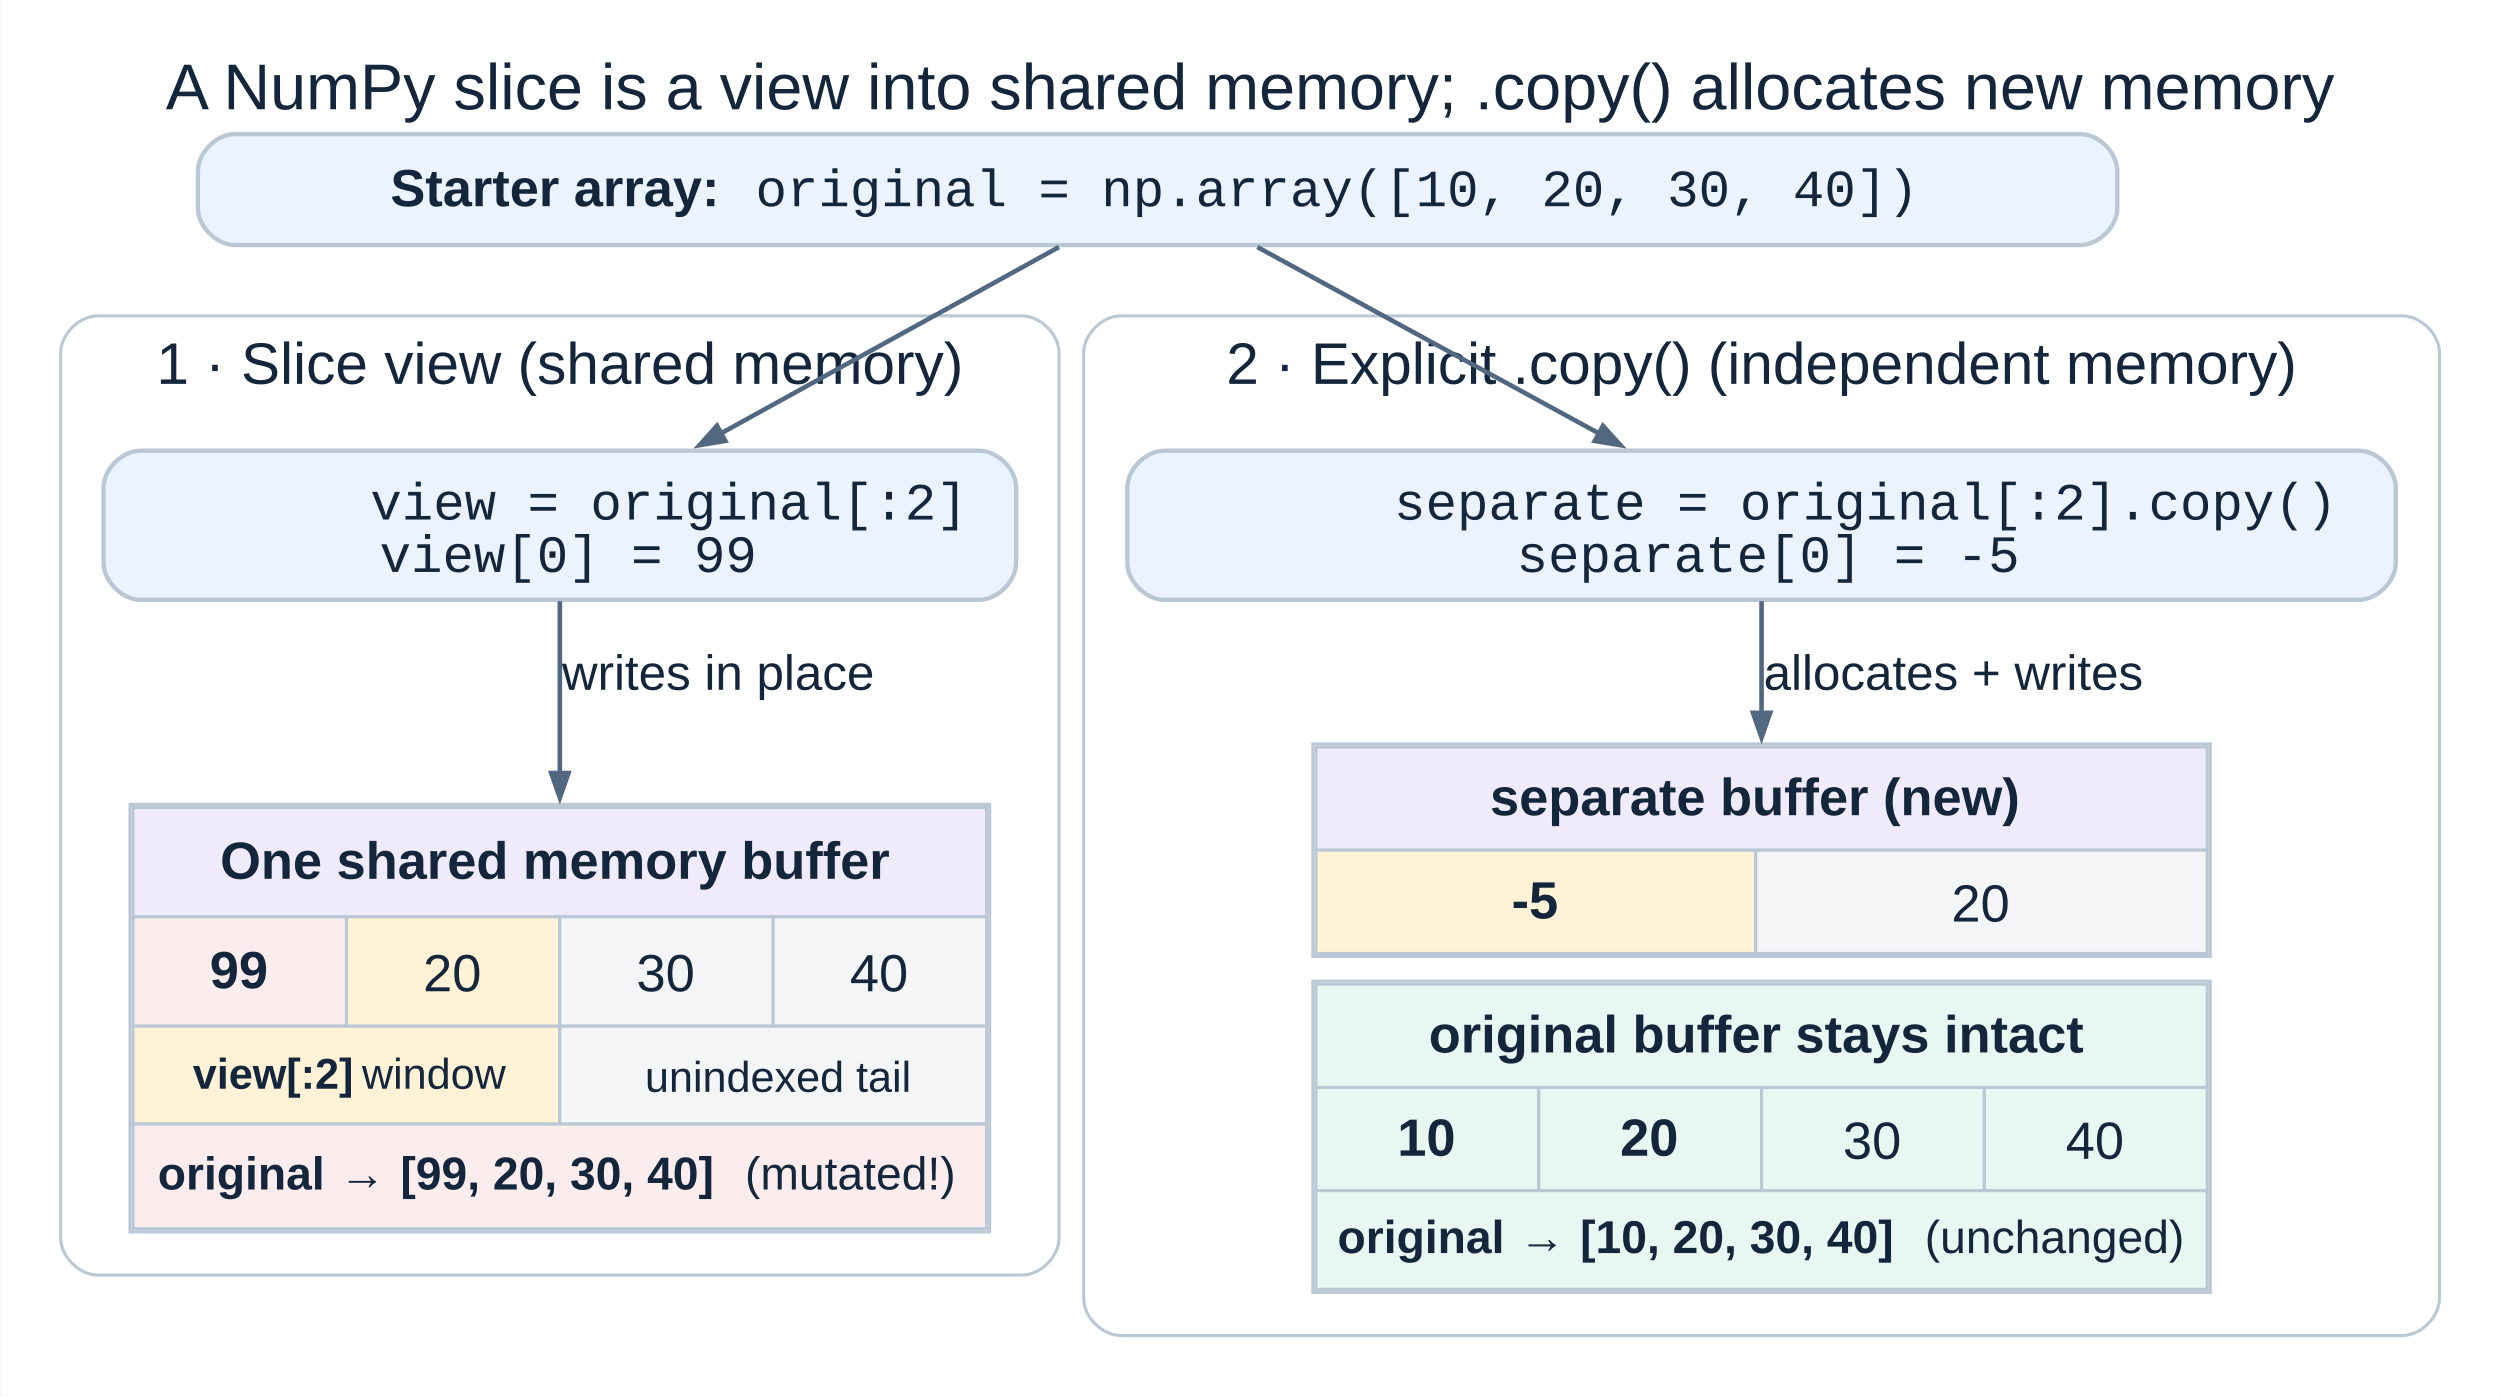
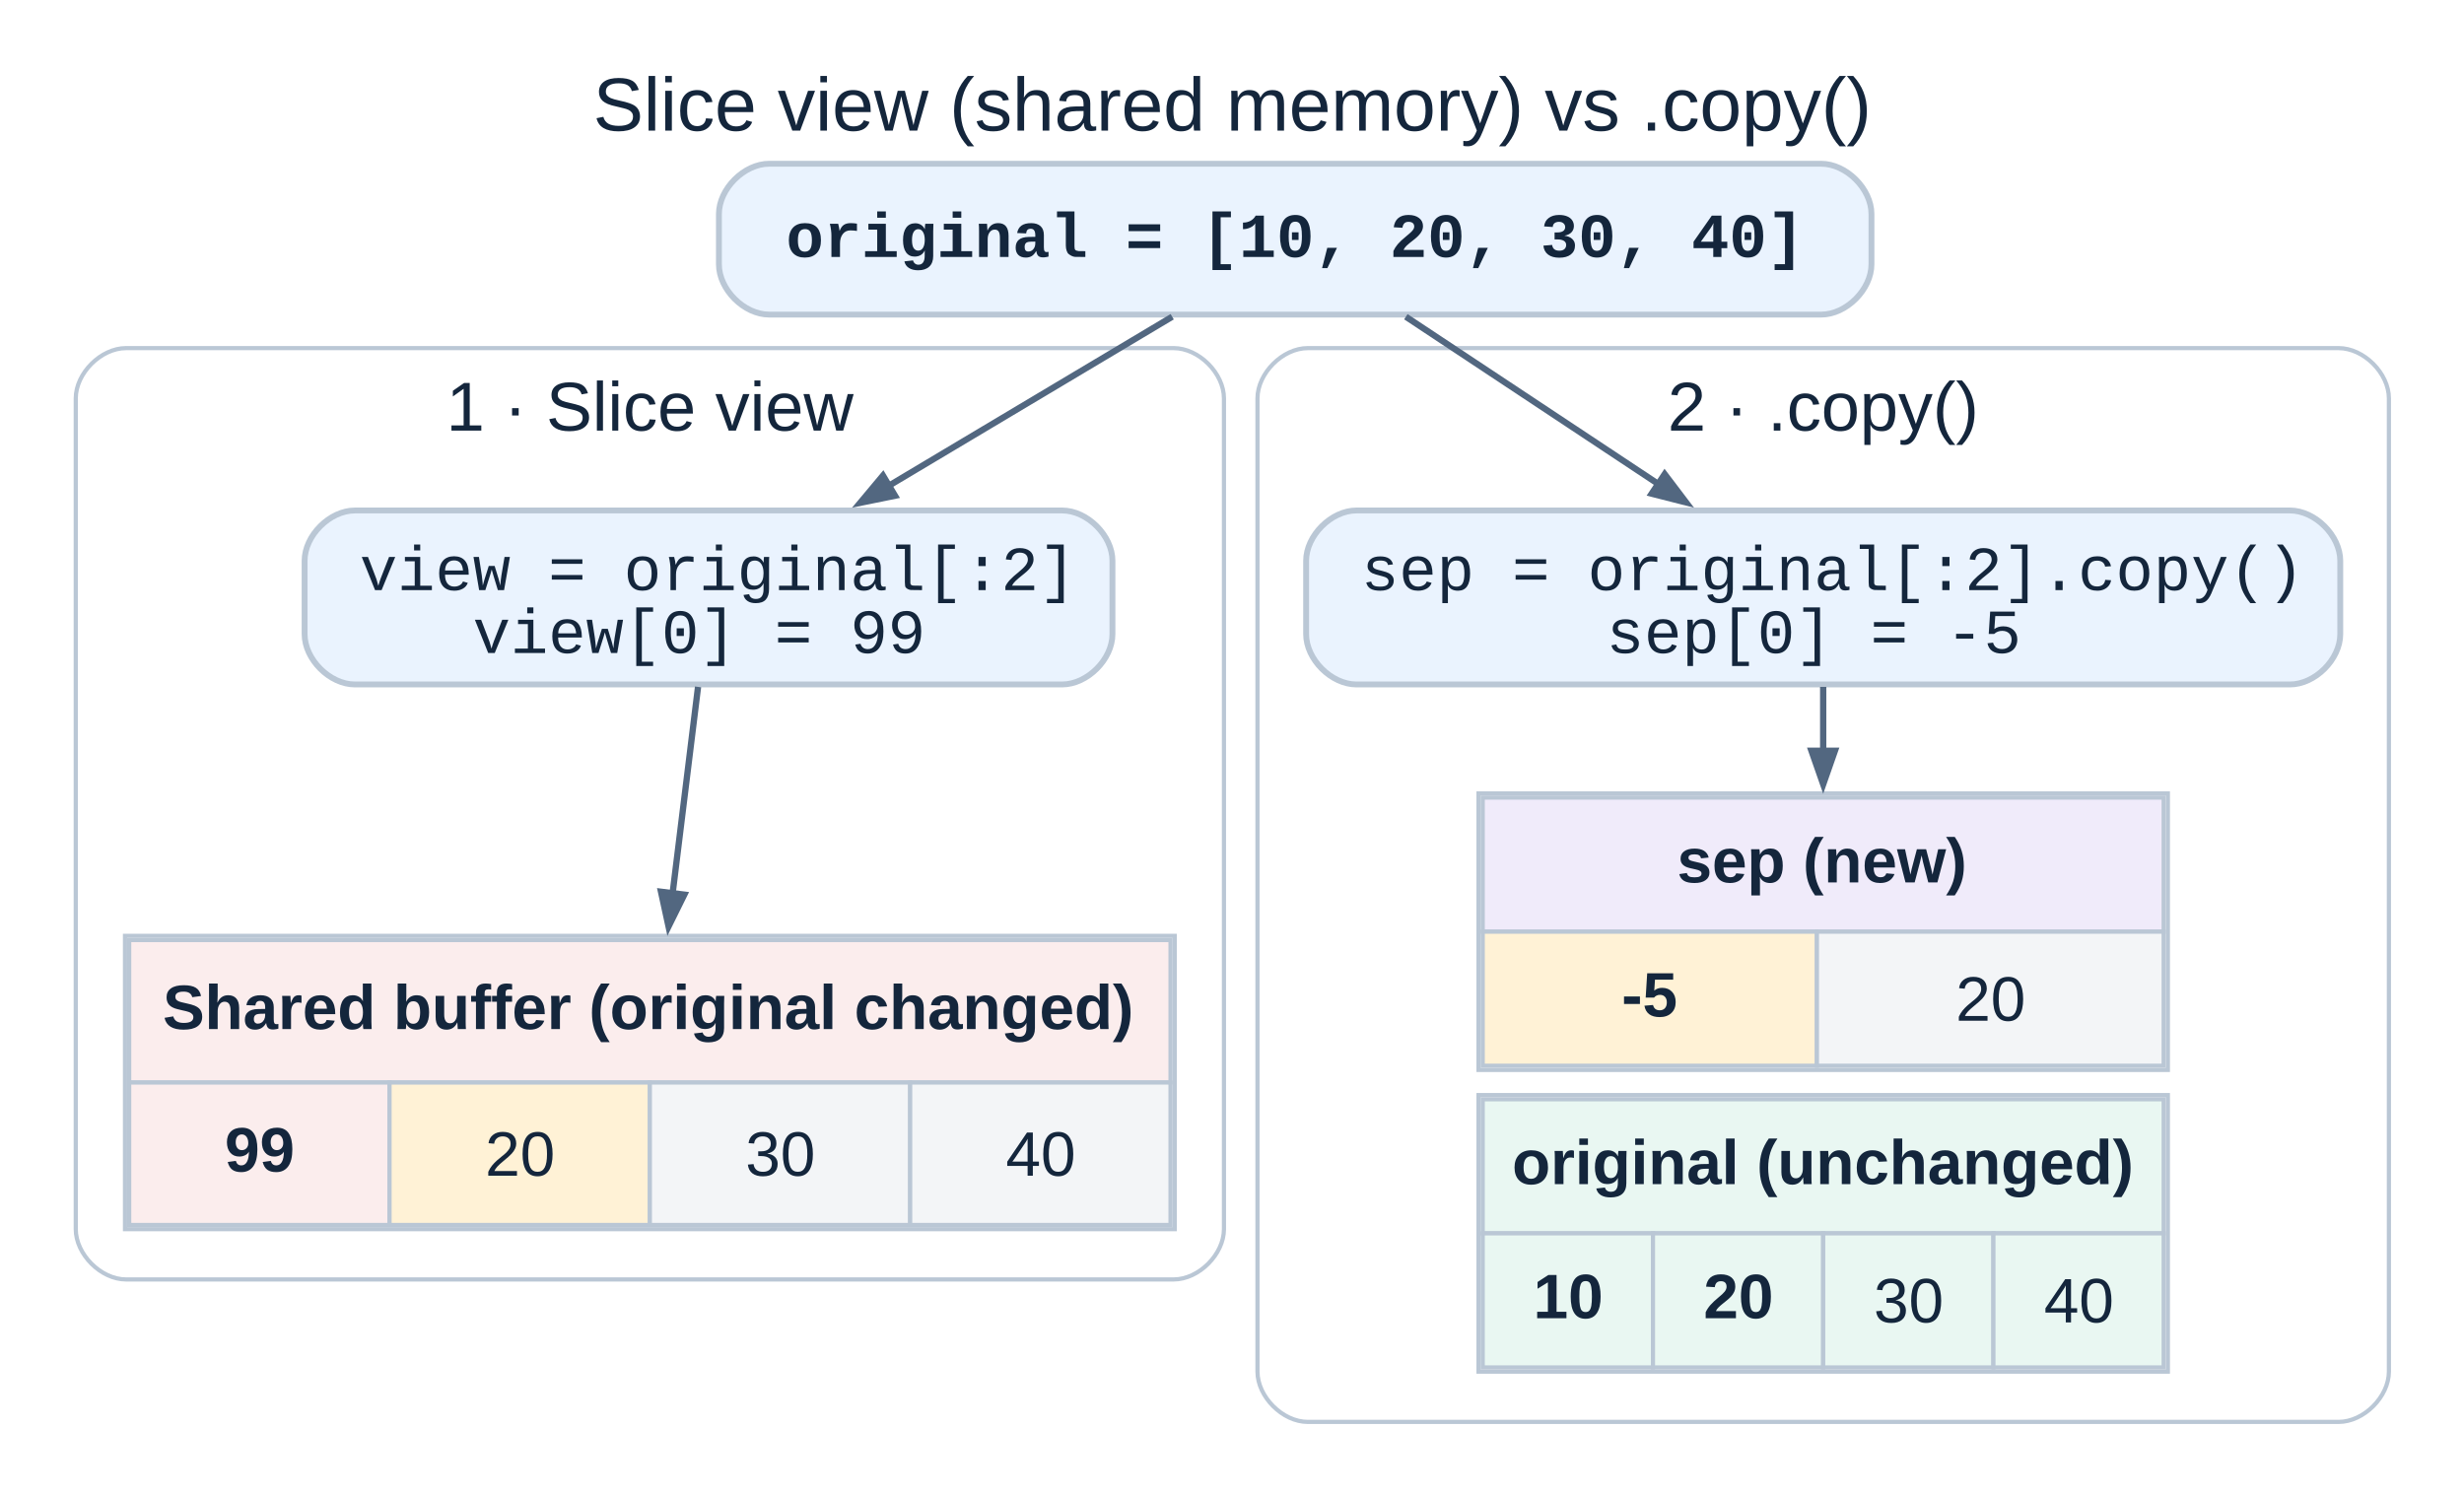
- <svg xmlns="http://www.w3.org/2000/svg" width="720" height="402" viewBox="0.00 0.00 811.00 453.00" role="img" aria-labelledby="array-views-title array-views-desc">
-   <g id="graph0" class="graph" transform="scale(1 1) rotate(0) translate(11.52 441.42)">
-     <polygon fill="white" stroke="none" points="-11.52,11.52 -11.52,-441.42 799.52,-441.42 799.52,11.52 -11.52,11.52" />
-     <text xml:space="preserve" text-anchor="middle" x="394" y="-405.95" font-family="Arial" font-size="21.00" fill="#14263c">A NumPy slice is a view into shared memory; .copy() allocates new memory</text>
+ <svg xmlns="http://www.w3.org/2000/svg" width="588" height="357" viewBox="0.00 0.00 588.00 357.00" role="img" aria-labelledby="array-views-title array-views-desc">
+   <g id="graph0" class="graph" transform="scale(1 1) rotate(0) translate(10.08 347.35)">
+     <polygon fill="white" stroke="none" points="-10.08,10.08 -10.08,-347.35 578.08,-347.35 578.08,10.08 -10.08,10.08" />
+     <text xml:space="preserve" text-anchor="middle" x="284" y="-316.17" font-family="Arial" font-size="18.00" fill="#14263c">Slice view (shared memory) vs .copy()</text>
    <g id="clust1" class="cluster">
-       <path fill="white" stroke="#bac7d5" d="M20,-27.62C20,-27.62 320,-27.62 320,-27.62 326,-27.62 332,-33.62 332,-39.62 332,-39.62 332,-326.9 332,-326.9 332,-332.9 326,-338.9 320,-338.9 320,-338.9 20,-338.9 20,-338.9 14,-338.9 8,-332.9 8,-326.9 8,-326.9 8,-39.63 8,-39.63 8,-33.63 14,-27.62 20,-27.62" />
-       <text xml:space="preserve" text-anchor="middle" x="170" y="-316.85" font-family="Arial" font-size="19.00" fill="#14263c">1 · Slice view (shared memory)</text>
+       <path fill="white" stroke="#bac7d5" d="M20,-42C20,-42 270,-42 270,-42 276,-42 282,-48 282,-54 282,-54 282,-252.27 282,-252.27 282,-258.27 276,-264.27 270,-264.27 270,-264.27 20,-264.27 20,-264.27 14,-264.27 8,-258.27 8,-252.27 8,-252.27 8,-54 8,-54 8,-48 14,-42 20,-42" />
+       <text xml:space="preserve" text-anchor="middle" x="145" y="-244.59" font-family="Arial" font-size="16.50" fill="#14263c">1 · Slice view</text>
    </g>
    <g id="clust2" class="cluster">
-       <path fill="white" stroke="#bac7d5" d="M352,-8C352,-8 768,-8 768,-8 774,-8 780,-14 780,-20 780,-20 780,-326.9 780,-326.9 780,-332.9 774,-338.9 768,-338.9 768,-338.9 352,-338.9 352,-338.9 346,-338.9 340,-332.9 340,-326.9 340,-326.9 340,-20 340,-20 340,-14 346,-8 352,-8" />
-       <text xml:space="preserve" text-anchor="middle" x="560" y="-316.85" font-family="Arial" font-size="19.00" fill="#14263c">2 · Explicit .copy() (independent memory)</text>
+       <path fill="white" stroke="#bac7d5" d="M302,-8C302,-8 548,-8 548,-8 554,-8 560,-14 560,-20 560,-20 560,-252.27 560,-252.27 560,-258.27 554,-264.27 548,-264.27 548,-264.27 302,-264.27 302,-264.27 296,-264.27 290,-258.27 290,-252.27 290,-252.27 290,-20 290,-20 290,-14 296,-8 302,-8" />
+       <text xml:space="preserve" text-anchor="middle" x="425" y="-244.59" font-family="Arial" font-size="16.50" fill="#14263c">2 · .copy()</text>
    </g>
    <g id="node1" class="node">
-       <path fill="#eaf3fe" stroke="#bac7d5" stroke-width="1.4" d="M663.46,-397.9C663.46,-397.9 64.54,-397.9 64.54,-397.9 58.54,-397.9 52.54,-391.9 52.54,-385.9 52.54,-385.9 52.54,-373.9 52.54,-373.9 52.54,-367.9 58.54,-361.9 64.54,-361.9 64.54,-361.9 663.46,-361.9 663.46,-361.9 669.46,-361.9 675.46,-367.9 675.46,-373.9 675.46,-373.9 675.46,-385.9 675.46,-385.9 675.46,-391.9 669.46,-397.9 663.46,-397.9" />
-       <text xml:space="preserve" text-anchor="start" x="65.5" y="-374.5" font-family="Arial" font-size="17.00" fill="#14263c">           </text>
-       <text xml:space="preserve" text-anchor="start" x="115" y="-374.5" font-family="Arial" font-weight="bold" font-size="17.00" fill="#14263c">Starter array:</text>
-       <text xml:space="preserve" text-anchor="start" x="224.5" y="-374.5" font-family="Arial" font-size="17.00" fill="#14263c">  </text>
-       <text xml:space="preserve" text-anchor="start" x="233.5" y="-374.5" font-family="Courier New" font-size="17.00" fill="#14263c">original = np.array([10, 20, 30, 40])</text>
-       <text xml:space="preserve" text-anchor="start" x="622" y="-374.5" font-family="Arial" font-size="17.00" fill="#14263c">         </text>
+       <path fill="#eaf3fe" stroke="#bac7d5" stroke-width="1.4" d="M424.52,-308.27C424.52,-308.27 173.48,-308.27 173.48,-308.27 167.48,-308.27 161.48,-302.27 161.48,-296.27 161.48,-296.27 161.48,-284.27 161.48,-284.27 161.48,-278.27 167.48,-272.27 173.48,-272.27 173.48,-272.27 424.52,-272.27 424.52,-272.27 430.52,-272.27 436.52,-278.27 436.52,-284.27 436.52,-284.27 436.52,-296.27 436.52,-296.27 436.52,-302.27 430.52,-308.27 424.52,-308.27" />
+       <text xml:space="preserve" text-anchor="start" x="173" y="-286.02" font-family="Arial" font-size="15.00" fill="#14263c"> </text>
+       <text xml:space="preserve" text-anchor="start" x="177.5" y="-286.02" font-family="Courier New" font-weight="bold" font-size="15.00" fill="#14263c">original = [10, 20, 30, 40]</text>
+       <text xml:space="preserve" text-anchor="start" x="420.5" y="-286.02" font-family="Arial" font-size="15.00" fill="#14263c"> </text>
    </g>
    <g id="node2" class="node">
-       <path fill="#eaf3fe" stroke="#bac7d5" stroke-width="1.4" d="M306.08,-295.15C306.08,-295.15 33.92,-295.15 33.92,-295.15 27.92,-295.15 21.92,-289.15 21.92,-283.15 21.92,-283.15 21.92,-258.75 21.92,-258.75 21.92,-252.75 27.92,-246.75 33.92,-246.75 33.92,-246.75 306.08,-246.75 306.08,-246.75 312.08,-246.75 318.08,-252.75 318.08,-258.75 318.08,-258.75 318.08,-283.15 318.08,-283.15 318.08,-289.15 312.08,-295.15 306.08,-295.15" />
-       <text xml:space="preserve" text-anchor="start" x="32" y="-272.8" font-family="Arial" font-size="17.00" fill="#14263c">                 </text>
-       <text xml:space="preserve" text-anchor="start" x="108.5" y="-272.8" font-family="Courier New" font-size="17.00" fill="#14263c">view = original[:2]</text>
-       <text xml:space="preserve" text-anchor="start" x="35" y="-255.8" font-family="Arial" font-size="17.00" fill="#14263c">                 </text>
-       <text xml:space="preserve" text-anchor="start" x="111.5" y="-255.8" font-family="Courier New" font-size="17.00" fill="#14263c">view[0] = 99</text>
-       <text xml:space="preserve" text-anchor="start" x="237.5" y="-255.8" font-family="Arial" font-size="17.00" fill="#14263c">               </text>
+       <path fill="#eaf3fe" stroke="#bac7d5" stroke-width="1.4" d="M243.39,-225.52C243.39,-225.52 74.61,-225.52 74.61,-225.52 68.61,-225.52 62.61,-219.52 62.61,-213.52 62.61,-213.52 62.61,-196 62.61,-196 62.61,-190 68.61,-184 74.61,-184 74.61,-184 243.39,-184 243.39,-184 249.39,-184 255.39,-190 255.39,-196 255.39,-196 255.39,-213.52 255.39,-213.52 255.39,-219.52 249.39,-225.52 243.39,-225.52" />
+       <text xml:space="preserve" text-anchor="start" x="71.25" y="-206.51" font-family="Arial" font-size="15.00" fill="#14263c"> </text>
+       <text xml:space="preserve" text-anchor="start" x="75.75" y="-206.51" font-family="Courier New" font-size="15.00" fill="#14263c">view = original[:2]</text>
+       <text xml:space="preserve" text-anchor="start" x="102.75" y="-191.51" font-family="Courier New" font-size="15.00" fill="#14263c">view[0] = 99</text>
+       <text xml:space="preserve" text-anchor="start" x="210.75" y="-191.51" font-family="Arial" font-size="15.00" fill="#14263c"> </text>
    </g>
    <g id="edge3" class="edge">
-       <path fill="none" stroke="#526780" stroke-width="1.5" d="M331.96,-361.24C302.1,-344.78 257.04,-319.93 222.02,-300.63" />
-       <polygon fill="#526780" stroke="#526780" stroke-width="1.5" points="223.69,-298.35 215.33,-296.94 220.99,-303.26 223.69,-298.35" />
+       <path fill="none" stroke="#526780" stroke-width="1.5" d="M269.65,-271.76C250.06,-260.08 223.97,-244.51 202.04,-231.43" />
+       <polygon fill="#526780" stroke="#526780" stroke-width="1.5" points="203.5,-229.04 195.19,-227.35 200.63,-233.85 203.5,-229.04" />
    </g>
    <g id="node4" class="node">
-       <path fill="#eaf3fe" stroke="#bac7d5" stroke-width="1.4" d="M753.83,-295.15C753.83,-295.15 366.17,-295.15 366.17,-295.15 360.17,-295.15 354.17,-289.15 354.17,-283.15 354.17,-283.15 354.17,-258.75 354.17,-258.75 354.17,-252.75 360.17,-246.75 366.17,-246.75 366.17,-246.75 753.83,-246.75 753.83,-246.75 759.83,-246.75 765.83,-252.75 765.83,-258.75 765.83,-258.75 765.83,-283.15 765.83,-283.15 765.83,-289.15 759.83,-295.15 753.83,-295.15" />
-       <text xml:space="preserve" text-anchor="start" x="364.25" y="-272.8" font-family="Arial" font-size="17.00" fill="#14263c">                 </text>
-       <text xml:space="preserve" text-anchor="start" x="440.75" y="-272.8" font-family="Courier New" font-size="17.00" fill="#14263c">separate = original[:2].copy()</text>
-       <text xml:space="preserve" text-anchor="start" x="404" y="-255.8" font-family="Arial" font-size="17.00" fill="#14263c">                 </text>
-       <text xml:space="preserve" text-anchor="start" x="480.5" y="-255.8" font-family="Courier New" font-size="17.00" fill="#14263c">separate[0] = -5</text>
-       <text xml:space="preserve" text-anchor="start" x="648.5" y="-255.8" font-family="Arial" font-size="17.00" fill="#14263c">               </text>
+       <path fill="#eaf3fe" stroke="#bac7d5" stroke-width="1.4" d="M536.39,-225.52C536.39,-225.52 313.61,-225.52 313.61,-225.52 307.61,-225.52 301.61,-219.52 301.61,-213.52 301.61,-213.52 301.61,-196 301.61,-196 301.61,-190 307.61,-184 313.61,-184 313.61,-184 536.39,-184 536.39,-184 542.39,-184 548.39,-190 548.39,-196 548.39,-196 548.39,-213.52 548.39,-213.52 548.39,-219.52 542.39,-225.52 536.39,-225.52" />
+       <text xml:space="preserve" text-anchor="start" x="310.25" y="-206.51" font-family="Arial" font-size="15.00" fill="#14263c"> </text>
+       <text xml:space="preserve" text-anchor="start" x="314.75" y="-206.51" font-family="Courier New" font-size="15.00" fill="#14263c">sep = original[:2].copy()</text>
+       <text xml:space="preserve" text-anchor="start" x="373.25" y="-191.51" font-family="Courier New" font-size="15.00" fill="#14263c">sep[0] = -5</text>
+       <text xml:space="preserve" text-anchor="start" x="472.25" y="-191.51" font-family="Arial" font-size="15.00" fill="#14263c"> </text>
    </g>
    <g id="edge4" class="edge">
-       <path fill="none" stroke="#526780" stroke-width="1.5" d="M396.37,-361.24C426.54,-344.78 472.07,-319.93 507.45,-300.63" />
-       <polygon fill="#526780" stroke="#526780" stroke-width="1.5" points="508.53,-303.22 514.22,-296.93 505.85,-298.31 508.53,-303.22" />
+       <path fill="none" stroke="#526780" stroke-width="1.5" d="M325.41,-271.76C342.89,-260.18 366.11,-244.79 385.74,-231.78" />
+       <polygon fill="#526780" stroke="#526780" stroke-width="1.5" points="387.17,-234.19 392.29,-227.44 384.07,-229.53 387.17,-234.19" />
    </g>
    <g id="node3" class="node">
-       <polygon fill="#f0ebfa" stroke="none" points="31.5,-143.88 31.5,-179.38 308.5,-179.38 308.5,-143.88 31.5,-143.88" />
-       <polygon fill="none" stroke="#bac7d5" points="31.5,-143.88 31.5,-179.38 308.5,-179.38 308.5,-143.88 31.5,-143.88" />
-       <text xml:space="preserve" text-anchor="start" x="59.75" y="-156.22" font-family="Arial" font-weight="bold" font-size="17.00" fill="#14263c">One shared memory buffer</text>
-       <polygon fill="#fbeded" stroke="none" points="31.5,-108.38 31.5,-143.88 100.75,-143.88 100.75,-108.38 31.5,-108.38" />
-       <polygon fill="none" stroke="#bac7d5" points="31.5,-108.38 31.5,-143.88 100.75,-143.88 100.75,-108.38 31.5,-108.38" />
-       <text xml:space="preserve" text-anchor="start" x="56.38" y="-120.72" font-family="Arial" font-weight="bold" font-size="17.00" fill="#14263c">99</text>
-       <polygon fill="#fff2d6" stroke="none" points="100.75,-108.38 100.75,-143.88 170,-143.88 170,-108.38 100.75,-108.38" />
-       <polygon fill="none" stroke="#bac7d5" points="100.75,-108.38 100.75,-143.88 170,-143.88 170,-108.38 100.75,-108.38" />
-       <text xml:space="preserve" text-anchor="start" x="125.62" y="-119.72" font-family="Arial" font-size="17.00" fill="#14263c">20</text>
-       <polygon fill="#f3f5f7" stroke="none" points="170,-108.38 170,-143.88 239.25,-143.88 239.25,-108.38 170,-108.38" />
-       <polygon fill="none" stroke="#bac7d5" points="170,-108.38 170,-143.88 239.25,-143.88 239.25,-108.38 170,-108.38" />
-       <text xml:space="preserve" text-anchor="start" x="194.88" y="-119.72" font-family="Arial" font-size="17.00" fill="#14263c">30</text>
-       <polygon fill="#f3f5f7" stroke="none" points="239.25,-108.38 239.25,-143.88 308.5,-143.88 308.5,-108.38 239.25,-108.38" />
-       <polygon fill="none" stroke="#bac7d5" points="239.25,-108.38 239.25,-143.88 308.5,-143.88 308.5,-108.38 239.25,-108.38" />
-       <text xml:space="preserve" text-anchor="start" x="264.12" y="-119.72" font-family="Arial" font-size="17.00" fill="#14263c">40</text>
-       <polygon fill="#fff2d6" stroke="none" points="31.5,-76.62 31.5,-108.38 170,-108.38 170,-76.62 31.5,-76.62" />
-       <polygon fill="none" stroke="#bac7d5" points="31.5,-76.62 31.5,-108.38 170,-108.38 170,-76.62 31.5,-76.62" />
-       <text xml:space="preserve" text-anchor="start" x="50.88" y="-88.08" font-family="Arial" font-weight="bold" font-size="14.00" fill="#14263c">view[:2]</text>
-       <text xml:space="preserve" text-anchor="start" x="101.88" y="-88.08" font-family="Arial" font-size="14.00" fill="#14263c"> window</text>
-       <polygon fill="#f3f5f7" stroke="none" points="170,-76.62 170,-108.38 308.5,-108.38 308.5,-76.62 170,-76.62" />
-       <polygon fill="none" stroke="#bac7d5" points="170,-76.62 170,-108.38 308.5,-108.38 308.5,-76.62 170,-76.62" />
-       <text xml:space="preserve" text-anchor="start" x="197.62" y="-87.08" font-family="Arial" font-size="14.00" fill="#14263c">unindexed tail</text>
-       <polygon fill="#fbeded" stroke="none" points="31.5,-42.62 31.5,-76.62 308.5,-76.62 308.5,-42.62 31.5,-42.62" />
-       <polygon fill="none" stroke="#bac7d5" points="31.5,-42.62 31.5,-76.62 308.5,-76.62 308.5,-42.62 31.5,-42.62" />
-       <text xml:space="preserve" text-anchor="start" x="39.5" y="-55.38" font-family="Arial" font-weight="bold" font-size="15.00" fill="#14263c">original</text>
-       <text xml:space="preserve" text-anchor="start" x="94.25" y="-55.38" font-family="Arial" font-size="15.00" fill="#14263c"> → </text>
-       <text xml:space="preserve" text-anchor="start" x="118.25" y="-55.38" font-family="Arial" font-weight="bold" font-size="15.00" fill="#14263c">[99, 20, 30, 40]</text>
-       <text xml:space="preserve" text-anchor="start" x="221.75" y="-55.38" font-family="Arial" font-size="15.00" fill="#14263c">  (mutated!)</text>
-       <polygon fill="none" stroke="#bac7d5" points="30.5,-41.62 30.5,-180.38 309.5,-180.38 309.5,-41.62 30.5,-41.62" />
+       <polygon fill="#fbeded" stroke="none" points="20.75,-89 20.75,-123 269.25,-123 269.25,-89 20.75,-89" />
+       <polygon fill="none" stroke="#bac7d5" points="20.75,-89 20.75,-123 269.25,-123 269.25,-89 20.75,-89" />
+       <text xml:space="preserve" text-anchor="start" x="28.75" y="-101.75" font-family="Arial" font-weight="bold" font-size="15.00" fill="#14263c">Shared buffer (original changed)</text>
+       <polygon fill="#fbeded" stroke="none" points="20.75,-55 20.75,-89 82.88,-89 82.88,-55 20.75,-55" />
+       <polygon fill="none" stroke="#bac7d5" points="20.75,-55 20.75,-89 82.88,-89 82.88,-55 20.75,-55" />
+       <text xml:space="preserve" text-anchor="start" x="43.56" y="-67.75" font-family="Arial" font-weight="bold" font-size="15.00" fill="#14263c">99</text>
+       <polygon fill="#fff2d6" stroke="none" points="82.88,-55 82.88,-89 145,-89 145,-55 82.88,-55" />
+       <polygon fill="none" stroke="#bac7d5" points="82.88,-55 82.88,-89 145,-89 145,-55 82.88,-55" />
+       <text xml:space="preserve" text-anchor="start" x="105.69" y="-66.75" font-family="Arial" font-size="15.00" fill="#14263c">20</text>
+       <polygon fill="#f3f5f7" stroke="none" points="145,-55 145,-89 207.12,-89 207.12,-55 145,-55" />
+       <polygon fill="none" stroke="#bac7d5" points="145,-55 145,-89 207.12,-89 207.12,-55 145,-55" />
+       <text xml:space="preserve" text-anchor="start" x="167.81" y="-66.75" font-family="Arial" font-size="15.00" fill="#14263c">30</text>
+       <polygon fill="#f3f5f7" stroke="none" points="207.12,-55 207.12,-89 269.25,-89 269.25,-55 207.12,-55" />
+       <polygon fill="none" stroke="#bac7d5" points="207.12,-55 207.12,-89 269.25,-89 269.25,-55 207.12,-55" />
+       <text xml:space="preserve" text-anchor="start" x="229.94" y="-66.75" font-family="Arial" font-size="15.00" fill="#14263c">40</text>
+       <polygon fill="none" stroke="#bac7d5" points="19.75,-54 19.75,-124 270.25,-124 270.25,-54 19.75,-54" />
    </g>
    <g id="edge1" class="edge">
-       <path fill="none" stroke="#526780" stroke-width="1.5" d="M170,-246.3C170,-231.22 170,-210.71 170,-190.28" />
-       <polygon fill="#526780" stroke="#526780" stroke-width="1.5" points="172.8,-190.54 170,-182.54 167.2,-190.54 172.8,-190.54" />
-       <text xml:space="preserve" text-anchor="middle" x="221.38" y="-217.55" font-family="Arial" font-size="16.00" fill="#14263c">writes in place</text>
+       <path fill="none" stroke="#526780" stroke-width="1.5" d="M156.5,-183.42C154.8,-169.64 152.49,-150.89 150.39,-133.81" />
+       <polygon fill="#526780" stroke="#526780" stroke-width="1.5" points="153.22,-133.84 149.46,-126.24 147.66,-134.53 153.22,-133.84" />
    </g>
    <g id="node5" class="node">
-       <polygon fill="#f0ebfa" stroke="none" points="415.38,-165.5 415.38,-199 704.62,-199 704.62,-165.5 415.38,-165.5" />
-       <polygon fill="none" stroke="#bac7d5" points="415.38,-165.5 415.38,-199 704.62,-199 704.62,-165.5 415.38,-165.5" />
-       <text xml:space="preserve" text-anchor="start" x="471.88" y="-176.85" font-family="Arial" font-weight="bold" font-size="17.00" fill="#14263c">separate buffer (new)</text>
-       <polygon fill="#fff2d6" stroke="none" points="415.38,-132 415.38,-165.5 558.12,-165.5 558.12,-132 415.38,-132" />
-       <polygon fill="none" stroke="#bac7d5" points="415.38,-132 415.38,-165.5 558.12,-165.5 558.12,-132 415.38,-132" />
-       <text xml:space="preserve" text-anchor="start" x="478.88" y="-143.35" font-family="Arial" font-weight="bold" font-size="17.00" fill="#14263c">-5</text>
-       <polygon fill="#f3f5f7" stroke="none" points="558.12,-132 558.12,-165.5 704.62,-165.5 704.62,-132 558.12,-132" />
-       <polygon fill="none" stroke="#bac7d5" points="558.12,-132 558.12,-165.5 704.62,-165.5 704.62,-132 558.12,-132" />
-       <text xml:space="preserve" text-anchor="start" x="621.62" y="-142.35" font-family="Arial" font-size="17.00" fill="#14263c">20</text>
-       <polygon fill="none" stroke="#bac7d5" points="414.38,-131 414.38,-200 705.62,-200 705.62,-131 414.38,-131" />
-       <polygon fill="#e9f7f2" stroke="none" points="415.38,-88.5 415.38,-122 704.62,-122 704.62,-88.5 415.38,-88.5" />
-       <polygon fill="none" stroke="#bac7d5" points="415.38,-88.5 415.38,-122 704.62,-122 704.62,-88.5 415.38,-88.5" />
-       <text xml:space="preserve" text-anchor="start" x="452" y="-99.85" font-family="Arial" font-weight="bold" font-size="17.00" fill="#14263c">original buffer stays intact</text>
-       <polygon fill="#e9f7f2" stroke="none" points="415.38,-55 415.38,-88.5 487.69,-88.5 487.69,-55 415.38,-55" />
-       <polygon fill="none" stroke="#bac7d5" points="415.38,-55 415.38,-88.5 487.69,-88.5 487.69,-55 415.38,-55" />
-       <text xml:space="preserve" text-anchor="start" x="441.78" y="-66.35" font-family="Arial" font-weight="bold" font-size="17.00" fill="#14263c">10</text>
-       <polygon fill="#e9f7f2" stroke="none" points="487.69,-55 487.69,-88.5 560,-88.5 560,-55 487.69,-55" />
-       <polygon fill="none" stroke="#bac7d5" points="487.69,-55 487.69,-88.5 560,-88.5 560,-55 487.69,-55" />
-       <text xml:space="preserve" text-anchor="start" x="514.09" y="-66.35" font-family="Arial" font-weight="bold" font-size="17.00" fill="#14263c">20</text>
-       <polygon fill="#e9f7f2" stroke="none" points="560,-55 560,-88.5 632.31,-88.5 632.31,-55 560,-55" />
-       <polygon fill="none" stroke="#bac7d5" points="560,-55 560,-88.5 632.31,-88.5 632.31,-55 560,-55" />
-       <text xml:space="preserve" text-anchor="start" x="586.41" y="-65.35" font-family="Arial" font-size="17.00" fill="#14263c">30</text>
-       <polygon fill="#e9f7f2" stroke="none" points="632.31,-55 632.31,-88.5 704.62,-88.5 704.62,-55 632.31,-55" />
-       <polygon fill="none" stroke="#bac7d5" points="632.31,-55 632.31,-88.5 704.62,-88.5 704.62,-55 632.31,-55" />
-       <text xml:space="preserve" text-anchor="start" x="658.72" y="-65.35" font-family="Arial" font-size="17.00" fill="#14263c">40</text>
-       <polygon fill="#e9f7f2" stroke="none" points="415.38,-23 415.38,-55 704.62,-55 704.62,-23 415.38,-23" />
-       <polygon fill="none" stroke="#bac7d5" points="415.38,-23 415.38,-55 704.62,-55 704.62,-23 415.38,-23" />
-       <text xml:space="preserve" text-anchor="start" x="422.38" y="-34.75" font-family="Arial" font-weight="bold" font-size="15.00" fill="#14263c">original</text>
-       <text xml:space="preserve" text-anchor="start" x="477.12" y="-34.75" font-family="Arial" font-size="15.00" fill="#14263c"> → </text>
-       <text xml:space="preserve" text-anchor="start" x="501.12" y="-34.75" font-family="Arial" font-weight="bold" font-size="15.00" fill="#14263c">[10, 20, 30, 40]</text>
-       <text xml:space="preserve" text-anchor="start" x="604.62" y="-34.75" font-family="Arial" font-size="15.00" fill="#14263c">  (unchanged)</text>
-       <polygon fill="none" stroke="#bac7d5" points="414.38,-22 414.38,-123 705.62,-123 705.62,-22 414.38,-22" />
+       <polygon fill="#f0ebfa" stroke="none" points="343.75,-125 343.75,-157 506.25,-157 506.25,-125 343.75,-125" />
+       <polygon fill="none" stroke="#bac7d5" points="343.75,-125 343.75,-157 506.25,-157 506.25,-125 343.75,-125" />
+       <text xml:space="preserve" text-anchor="start" x="390.12" y="-136.75" font-family="Arial" font-weight="bold" font-size="15.00" fill="#14263c">sep (new)</text>
+       <polygon fill="#fff2d6" stroke="none" points="343.75,-93 343.75,-125 423.5,-125 423.5,-93 343.75,-93" />
+       <polygon fill="none" stroke="#bac7d5" points="343.75,-93 343.75,-125 423.5,-125 423.5,-93 343.75,-93" />
+       <text xml:space="preserve" text-anchor="start" x="376.88" y="-104.75" font-family="Arial" font-weight="bold" font-size="15.00" fill="#14263c">-5</text>
+       <polygon fill="#f3f5f7" stroke="none" points="423.5,-93 423.5,-125 506.25,-125 506.25,-93 423.5,-93" />
+       <polygon fill="none" stroke="#bac7d5" points="423.5,-93 423.5,-125 506.25,-125 506.25,-93 423.5,-93" />
+       <text xml:space="preserve" text-anchor="start" x="456.62" y="-103.75" font-family="Arial" font-size="15.00" fill="#14263c">20</text>
+       <polygon fill="none" stroke="#bac7d5" points="342.75,-92 342.75,-158 507.25,-158 507.25,-92 342.75,-92" />
+       <polygon fill="#e9f7f2" stroke="none" points="343.75,-53 343.75,-85 506.25,-85 506.25,-53 343.75,-53" />
+       <polygon fill="none" stroke="#bac7d5" points="343.75,-53 343.75,-85 506.25,-85 506.25,-53 343.75,-53" />
+       <text xml:space="preserve" text-anchor="start" x="350.75" y="-64.75" font-family="Arial" font-weight="bold" font-size="15.00" fill="#14263c">original (unchanged)</text>
+       <polygon fill="#e9f7f2" stroke="none" points="343.75,-21 343.75,-53 384.38,-53 384.38,-21 343.75,-21" />
+       <polygon fill="none" stroke="#bac7d5" points="343.75,-21 343.75,-53 384.38,-53 384.38,-21 343.75,-21" />
+       <text xml:space="preserve" text-anchor="start" x="355.81" y="-32.75" font-family="Arial" font-weight="bold" font-size="15.00" fill="#14263c">10</text>
+       <polygon fill="#e9f7f2" stroke="none" points="384.38,-21 384.38,-53 425,-53 425,-21 384.38,-21" />
+       <polygon fill="none" stroke="#bac7d5" points="384.38,-21 384.38,-53 425,-53 425,-21 384.38,-21" />
+       <text xml:space="preserve" text-anchor="start" x="396.44" y="-32.75" font-family="Arial" font-weight="bold" font-size="15.00" fill="#14263c">20</text>
+       <polygon fill="#e9f7f2" stroke="none" points="425,-21 425,-53 465.62,-53 465.62,-21 425,-21" />
+       <polygon fill="none" stroke="#bac7d5" points="425,-21 425,-53 465.62,-53 465.62,-21 425,-21" />
+       <text xml:space="preserve" text-anchor="start" x="437.06" y="-31.75" font-family="Arial" font-size="15.00" fill="#14263c">30</text>
+       <polygon fill="#e9f7f2" stroke="none" points="465.62,-21 465.62,-53 506.25,-53 506.25,-21 465.62,-21" />
+       <polygon fill="none" stroke="#bac7d5" points="465.62,-21 465.62,-53 506.25,-53 506.25,-21 465.62,-21" />
+       <text xml:space="preserve" text-anchor="start" x="477.69" y="-31.75" font-family="Arial" font-size="15.00" fill="#14263c">40</text>
+       <polygon fill="none" stroke="#bac7d5" points="342.75,-20 342.75,-86 507.25,-86 507.25,-20 342.75,-20" />
    </g>
    <g id="edge2" class="edge">
-       <path fill="none" stroke="#526780" stroke-width="1.5" d="M560,-246.3C560,-236.05 560,-223.31 560,-209.78" />
-       <polygon fill="#526780" stroke="#526780" stroke-width="1.5" points="562.8,-210.08 560,-202.08 557.2,-210.08 562.8,-210.08" />
-       <text xml:space="preserve" text-anchor="middle" x="622.25" y="-217.55" font-family="Arial" font-size="16.00" fill="#14263c">allocates + writes</text>
+       <path fill="none" stroke="#526780" stroke-width="1.5" d="M425,-183.42C425,-178.79 425,-173.59 425,-168.09" />
+       <polygon fill="#526780" stroke="#526780" stroke-width="1.5" points="427.8,-168.17 425,-160.17 422.2,-168.17 427.8,-168.17" />
    </g>
  </g>
</svg>
